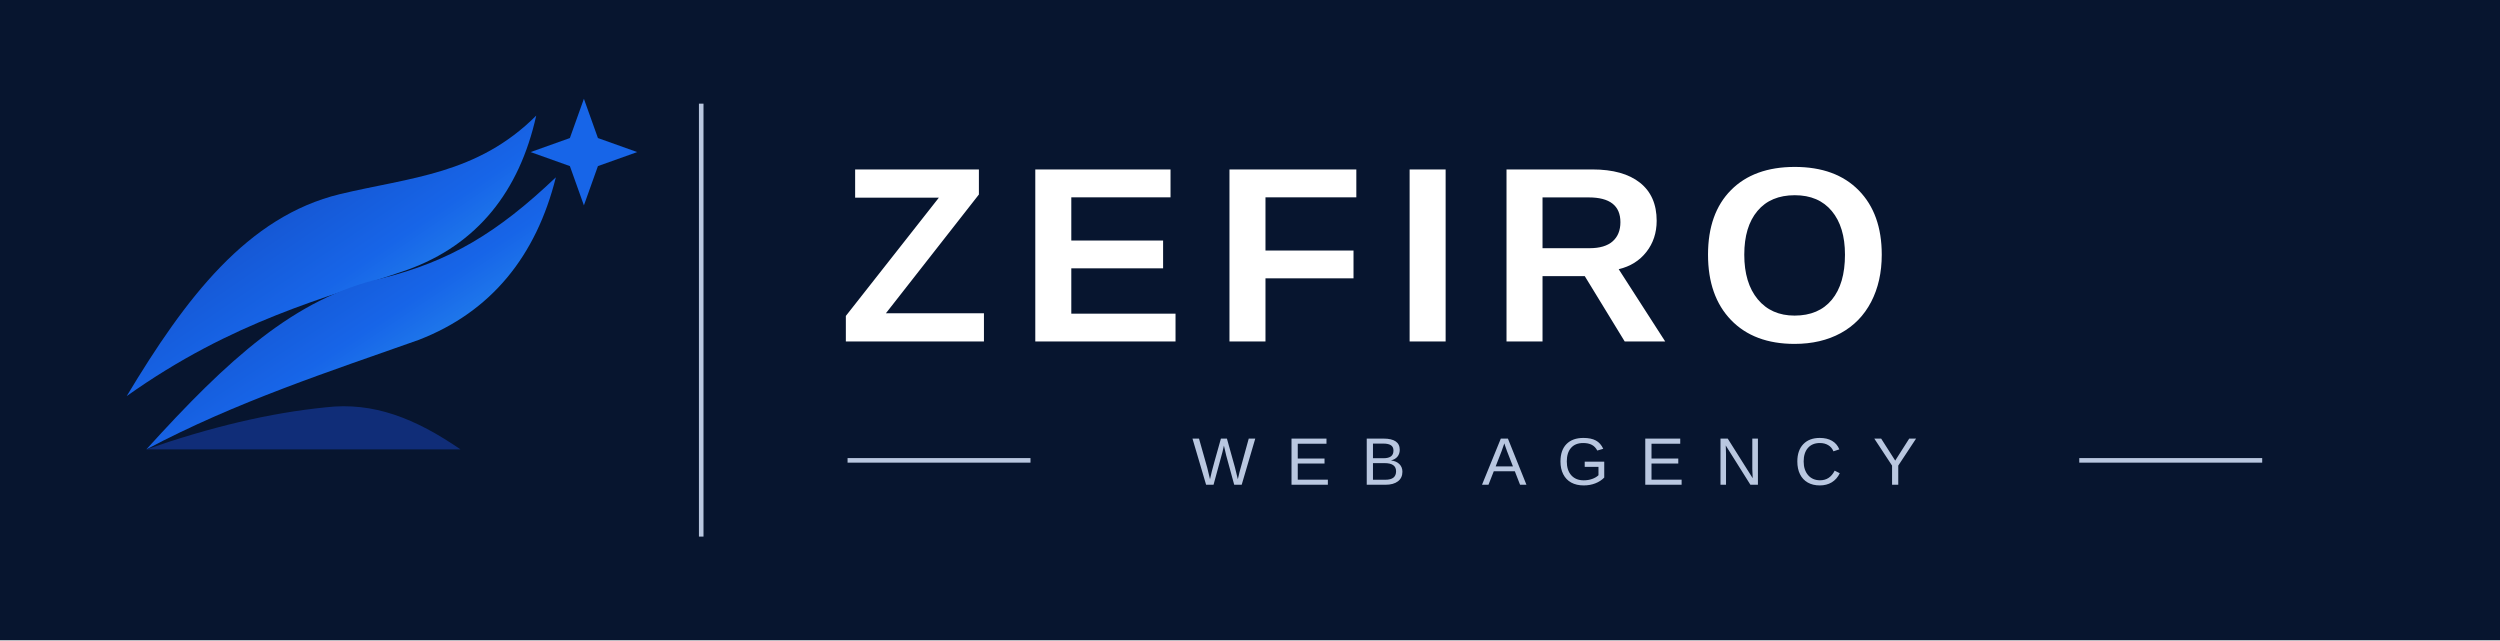
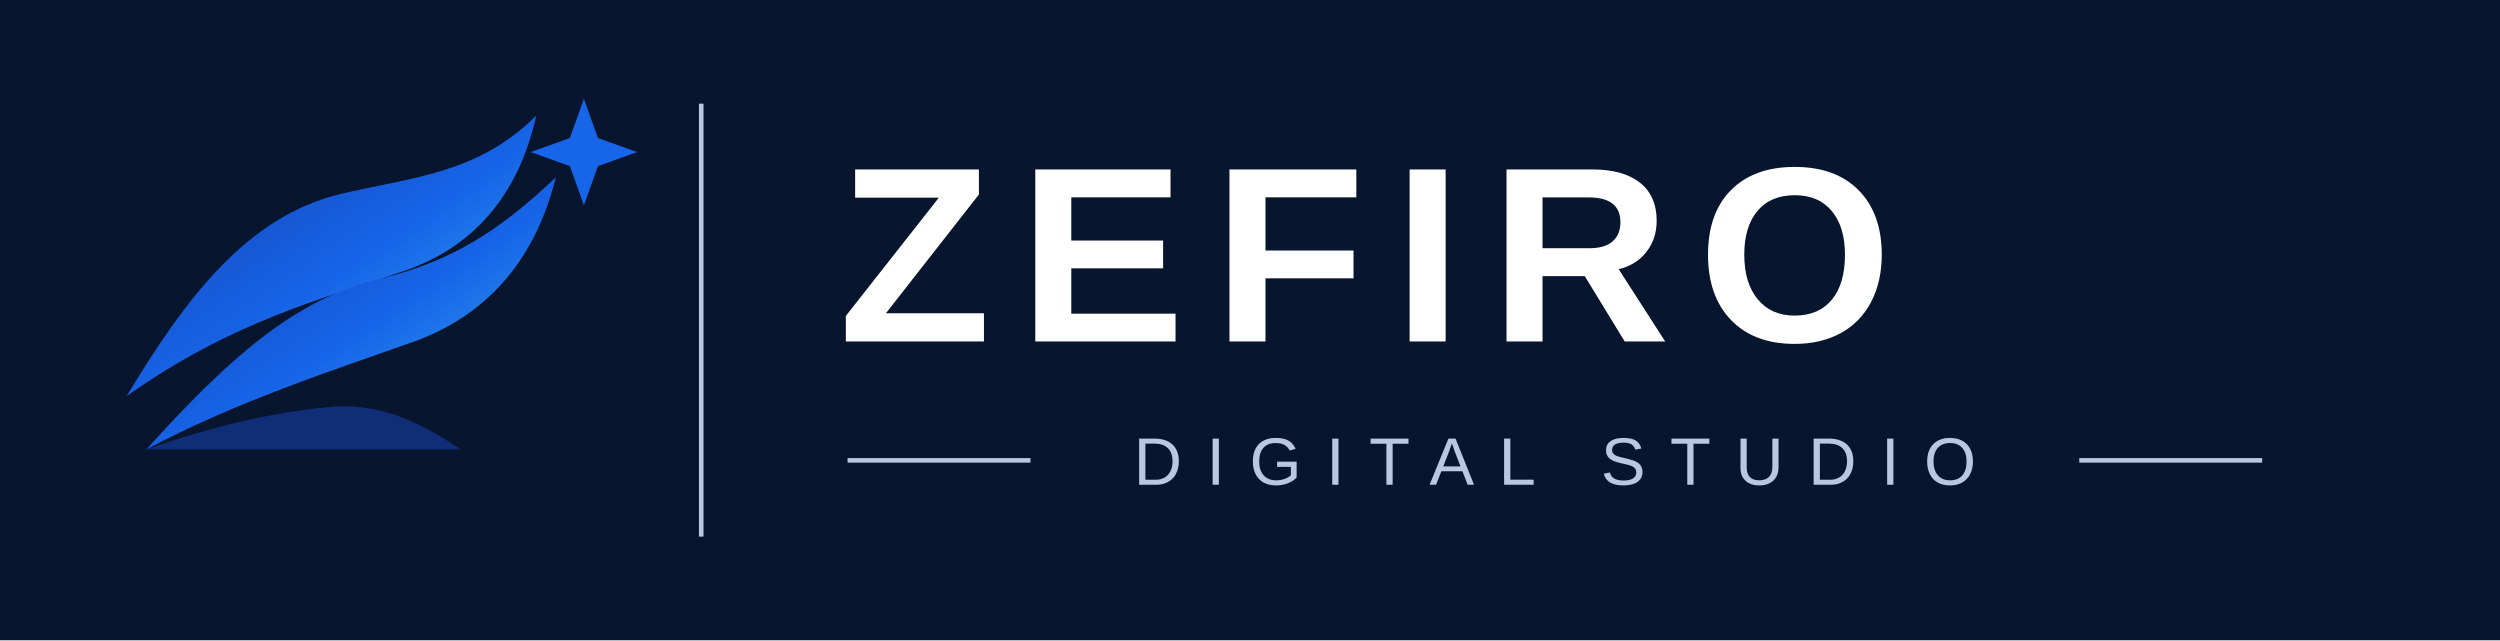
<svg xmlns="http://www.w3.org/2000/svg" viewBox="0 0 820 210" role="img" aria-labelledby="title desc">
  <rect width="820" height="210" fill="#07152F" />
  <g transform="translate(25 14) scale(0.92)">
    <defs>
      <linearGradient id="blue" x1="0" y1="0" x2="1" y2="1">
        <stop offset="0" stop-color="#123DAD" />
        <stop offset="0.55" stop-color="#1765E8" />
        <stop offset="1" stop-color="#39B8F4" />
      </linearGradient>
    </defs>
    <path d="M18 126 C39 91 61 62 94 54 C119 48 143 47 164 26 C158 53 143 72 118 81 C89 91 56 99 18 126Z" fill="url(#blue)" />
    <path d="M25 145 C54 113 78 91 109 84 C133 78 150 68 171 48 C164 76 148 96 122 106 C91 117 57 128 25 145Z" fill="url(#blue)" />
    <path d="M25 145 C48 137 69 132 89 130 C106 128 121 134 137 145Z" fill="#102D78" />
    <path d="M181 20 L186 34 L200 39 L186 44 L181 58 L176 44 L162 39 L176 34Z" fill="#1765E8" />
  </g>
  <path d="M230 34V176" stroke="#B9C7E0" stroke-width="1.5" />
  <text x="275" y="112" fill="#FFFFFF" font-family="Montserrat, Avenir Next, Arial, sans-serif" font-size="82" font-weight="600" letter-spacing="9">ZEFIRO</text>
  <path d="M278 151H338 M682 151H742" stroke="#B9C7E0" stroke-width="1.5" />
-   <text x="510" y="159" fill="#B9C7E0" text-anchor="middle" font-family="Montserrat, Avenir Next, Arial, sans-serif" font-size="22" font-weight="500" letter-spacing="10">WEB AGENCY</text>
+   <text x="510" y="159" fill="#B9C7E0" text-anchor="middle" font-family="Montserrat, Avenir Next, Arial, sans-serif" font-size="22" font-weight="500" letter-spacing="8">DIGITAL STUDIO</text>
</svg>
